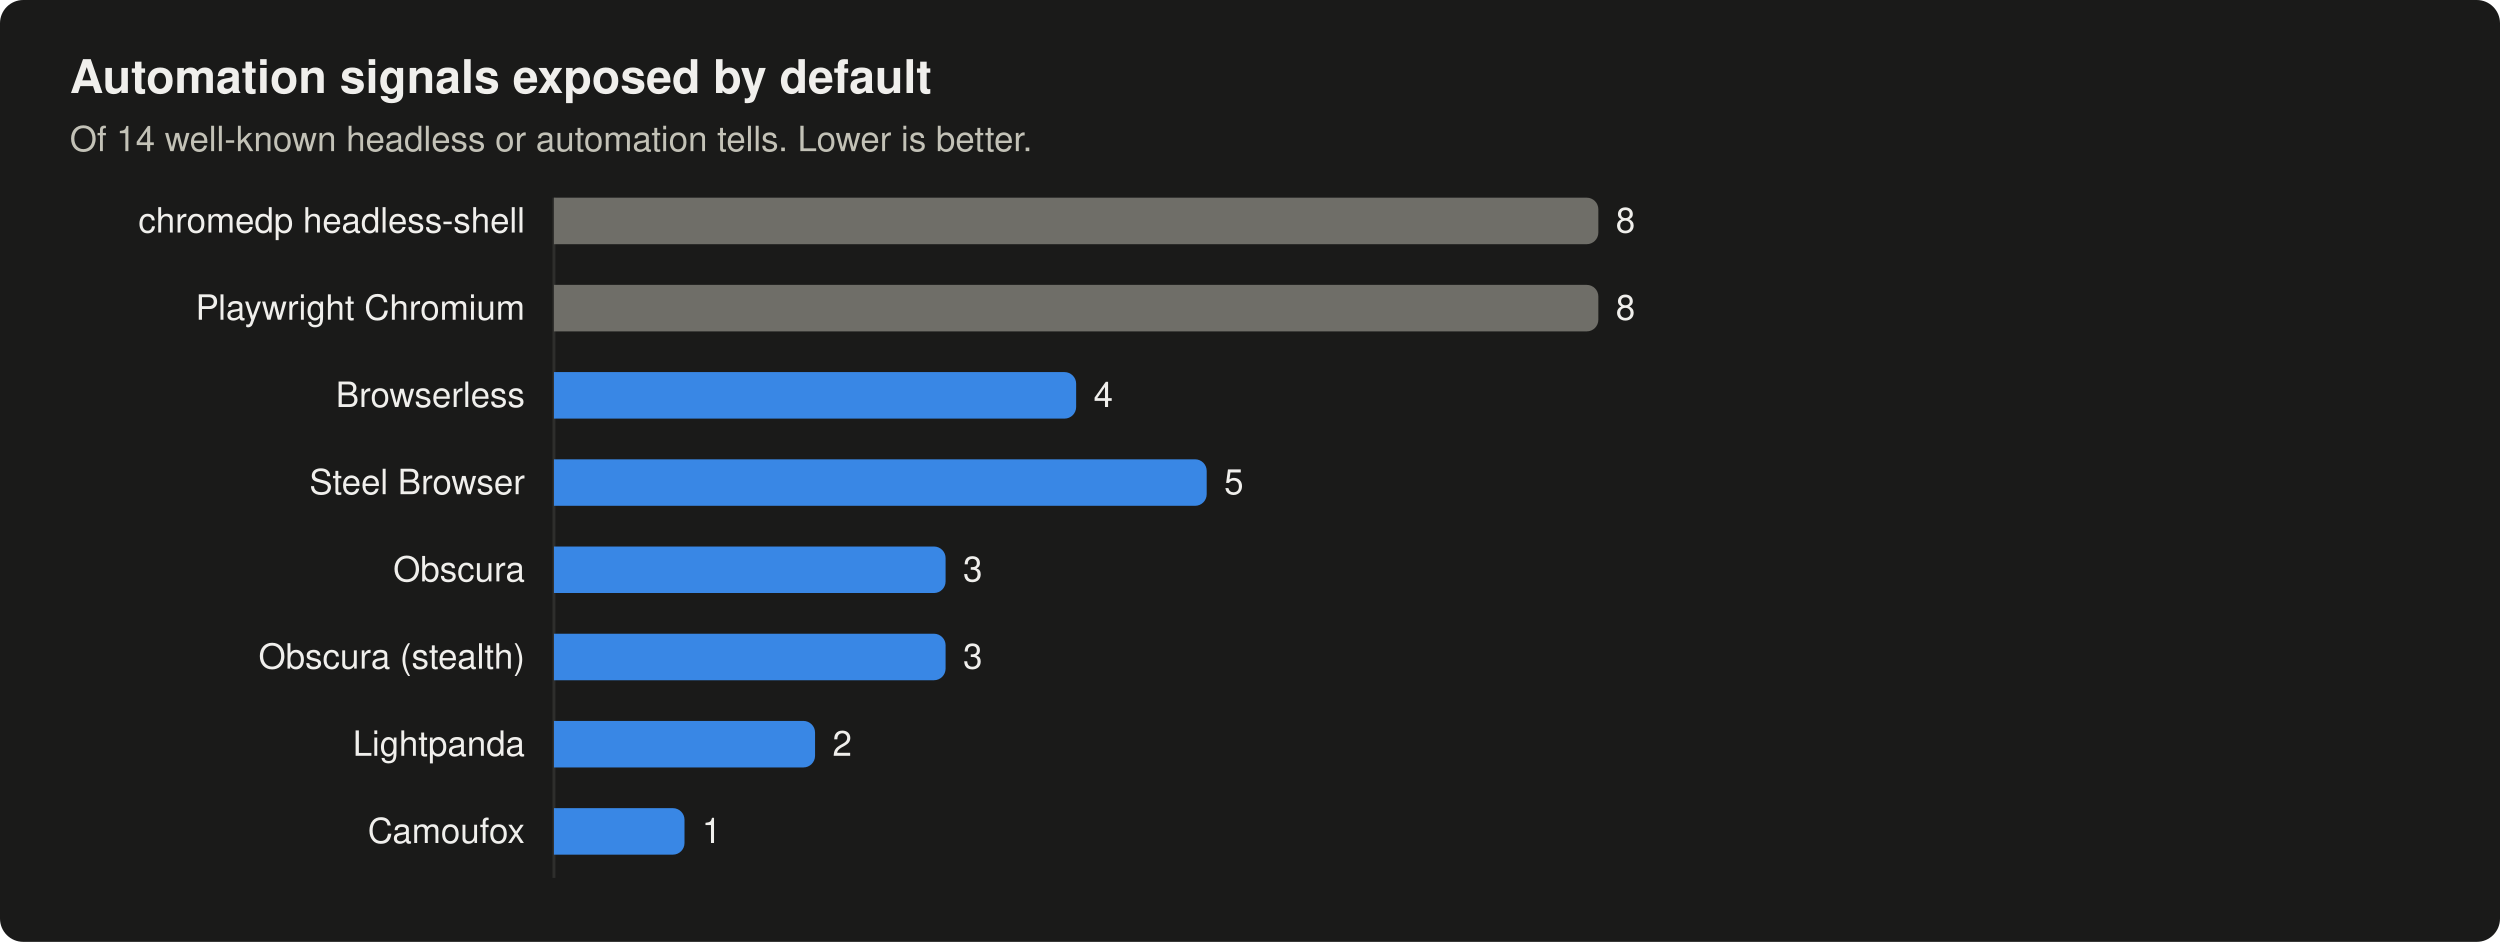
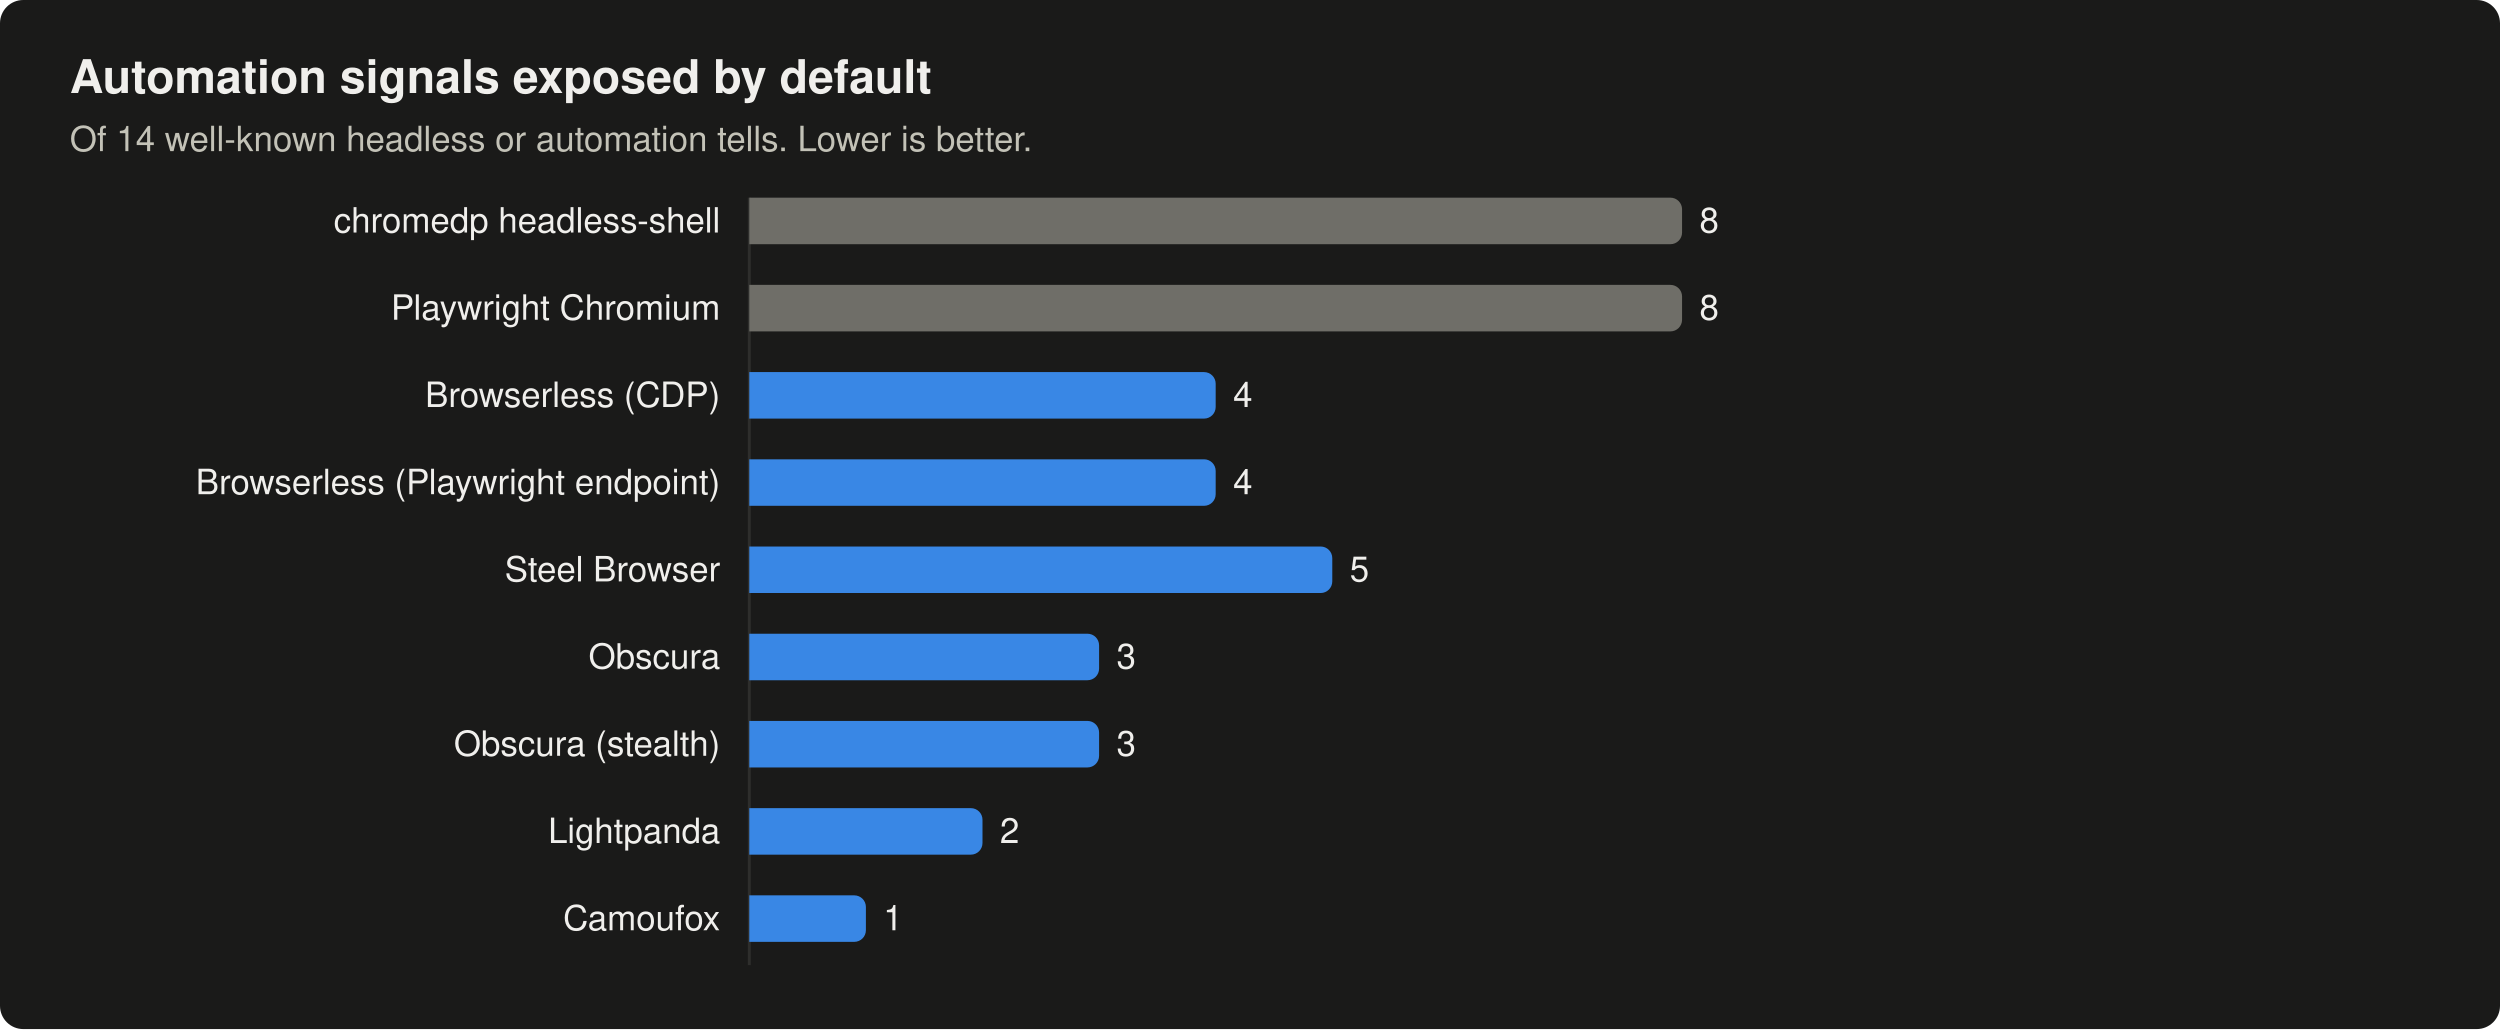
- <svg xmlns="http://www.w3.org/2000/svg" viewBox="0 0 860 324" width="860" height="324" font-family="-apple-system, BlinkMacSystemFont, 'Segoe UI', Helvetica, Arial, sans-serif" role="img" aria-label="Automation signals exposed by default">
-   <rect width="860" height="324" rx="8" fill="#1a1a19" />
+ <svg xmlns="http://www.w3.org/2000/svg" viewBox="0 0 860 354" width="860" height="354" font-family="-apple-system, BlinkMacSystemFont, 'Segoe UI', Helvetica, Arial, sans-serif" role="img" aria-label="Automation signals exposed by default">
+   <rect width="860" height="354" rx="8" fill="#1a1a19" />
  <text x="24" y="32" font-size="16" font-weight="600" fill="#f0efec">Automation signals exposed by default</text>
  <text x="24" y="52" font-size="12" fill="#c3c2b7">Of 14 well-known headless or automation tells. Lower is better.</text>
-   <line x1="190.56" y1="68" x2="190.56" y2="302" stroke="#2e2e2c" stroke-width="1" />
-   <text x="180.56" y="80" font-size="12" text-anchor="end" fill="#f0efec">chromedp headless-shell</text>
-   <path d="M190.56,68h355.269a4,4 0 0 1 4,4v8a4,4 0 0 1 -4,4h-355.269z" fill="#6f6e68" />
-   <text x="555.829" y="80" font-size="12" fill="#f0efec" style="font-variant-numeric: tabular-nums">8</text>
-   <text x="180.56" y="110" font-size="12" text-anchor="end" fill="#f0efec">Playwright Chromium</text>
-   <path d="M190.56,98h355.269a4,4 0 0 1 4,4v8a4,4 0 0 1 -4,4h-355.269z" fill="#6f6e68" />
-   <text x="555.829" y="110" font-size="12" fill="#f0efec" style="font-variant-numeric: tabular-nums">8</text>
-   <text x="180.56" y="140" font-size="12" text-anchor="end" fill="#f0efec">Browserless</text>
-   <path d="M190.56,128h175.634a4,4 0 0 1 4,4v8a4,4 0 0 1 -4,4h-175.634z" fill="#3987e5" />
-   <text x="376.194" y="140" font-size="12" fill="#f0efec" style="font-variant-numeric: tabular-nums">4</text>
-   <text x="180.56" y="170" font-size="12" text-anchor="end" fill="#f0efec">Steel Browser</text>
-   <path d="M190.56,158h220.543a4,4 0 0 1 4,4v8a4,4 0 0 1 -4,4h-220.543z" fill="#3987e5" />
-   <text x="421.103" y="170" font-size="12" fill="#f0efec" style="font-variant-numeric: tabular-nums">5</text>
-   <text x="180.56" y="200" font-size="12" text-anchor="end" fill="#f0efec">Obscura</text>
-   <path d="M190.56,188h130.726a4,4 0 0 1 4,4v8a4,4 0 0 1 -4,4h-130.726z" fill="#3987e5" />
-   <text x="331.286" y="200" font-size="12" fill="#f0efec" style="font-variant-numeric: tabular-nums">3</text>
-   <text x="180.56" y="230" font-size="12" text-anchor="end" fill="#f0efec">Obscura (stealth)</text>
-   <path d="M190.56,218h130.726a4,4 0 0 1 4,4v8a4,4 0 0 1 -4,4h-130.726z" fill="#3987e5" />
-   <text x="331.286" y="230" font-size="12" fill="#f0efec" style="font-variant-numeric: tabular-nums">3</text>
-   <text x="180.56" y="260" font-size="12" text-anchor="end" fill="#f0efec">Lightpanda</text>
-   <path d="M190.56,248h85.817a4,4 0 0 1 4,4v8a4,4 0 0 1 -4,4h-85.817z" fill="#3987e5" />
-   <text x="286.377" y="260" font-size="12" fill="#f0efec" style="font-variant-numeric: tabular-nums">2</text>
-   <text x="180.56" y="290" font-size="12" text-anchor="end" fill="#f0efec">Camoufox</text>
-   <path d="M190.56,278h40.909a4,4 0 0 1 4,4v8a4,4 0 0 1 -4,4h-40.909z" fill="#3987e5" />
-   <text x="241.469" y="290" font-size="12" fill="#f0efec" style="font-variant-numeric: tabular-nums">1</text>
+   <line x1="257.76" y1="68" x2="257.76" y2="332" stroke="#2e2e2c" stroke-width="1" />
+   <text x="247.76" y="80" font-size="12" text-anchor="end" fill="#f0efec">chromedp headless-shell</text>
+   <path d="M257.76,68h316.869a4,4 0 0 1 4,4v8a4,4 0 0 1 -4,4h-316.869z" fill="#6f6e68" />
+   <text x="584.629" y="80" font-size="12" fill="#f0efec" style="font-variant-numeric: tabular-nums">8</text>
+   <text x="247.76" y="110" font-size="12" text-anchor="end" fill="#f0efec">Playwright Chromium</text>
+   <path d="M257.76,98h316.869a4,4 0 0 1 4,4v8a4,4 0 0 1 -4,4h-316.869z" fill="#6f6e68" />
+   <text x="584.629" y="110" font-size="12" fill="#f0efec" style="font-variant-numeric: tabular-nums">8</text>
+   <text x="247.76" y="140" font-size="12" text-anchor="end" fill="#f0efec">Browserless (CDP)</text>
+   <path d="M257.76,128h156.434a4,4 0 0 1 4,4v8a4,4 0 0 1 -4,4h-156.434z" fill="#3987e5" />
+   <text x="424.194" y="140" font-size="12" fill="#f0efec" style="font-variant-numeric: tabular-nums">4</text>
+   <text x="247.76" y="170" font-size="12" text-anchor="end" fill="#f0efec">Browserless (Playwright endpoint)</text>
+   <path d="M257.76,158h156.434a4,4 0 0 1 4,4v8a4,4 0 0 1 -4,4h-156.434z" fill="#3987e5" />
+   <text x="424.194" y="170" font-size="12" fill="#f0efec" style="font-variant-numeric: tabular-nums">4</text>
+   <text x="247.76" y="200" font-size="12" text-anchor="end" fill="#f0efec">Steel Browser</text>
+   <path d="M257.76,188h196.543a4,4 0 0 1 4,4v8a4,4 0 0 1 -4,4h-196.543z" fill="#3987e5" />
+   <text x="464.303" y="200" font-size="12" fill="#f0efec" style="font-variant-numeric: tabular-nums">5</text>
+   <text x="247.76" y="230" font-size="12" text-anchor="end" fill="#f0efec">Obscura</text>
+   <path d="M257.76,218h116.326a4,4 0 0 1 4,4v8a4,4 0 0 1 -4,4h-116.326z" fill="#3987e5" />
+   <text x="384.086" y="230" font-size="12" fill="#f0efec" style="font-variant-numeric: tabular-nums">3</text>
+   <text x="247.76" y="260" font-size="12" text-anchor="end" fill="#f0efec">Obscura (stealth)</text>
+   <path d="M257.76,248h116.326a4,4 0 0 1 4,4v8a4,4 0 0 1 -4,4h-116.326z" fill="#3987e5" />
+   <text x="384.086" y="260" font-size="12" fill="#f0efec" style="font-variant-numeric: tabular-nums">3</text>
+   <text x="247.76" y="290" font-size="12" text-anchor="end" fill="#f0efec">Lightpanda</text>
+   <path d="M257.76,278h76.217a4,4 0 0 1 4,4v8a4,4 0 0 1 -4,4h-76.217z" fill="#3987e5" />
+   <text x="343.977" y="290" font-size="12" fill="#f0efec" style="font-variant-numeric: tabular-nums">2</text>
+   <text x="247.76" y="320" font-size="12" text-anchor="end" fill="#f0efec">Camoufox</text>
+   <path d="M257.76,308h36.109a4,4 0 0 1 4,4v8a4,4 0 0 1 -4,4h-36.109z" fill="#3987e5" />
+   <text x="303.869" y="320" font-size="12" fill="#f0efec" style="font-variant-numeric: tabular-nums">1</text>
</svg>
